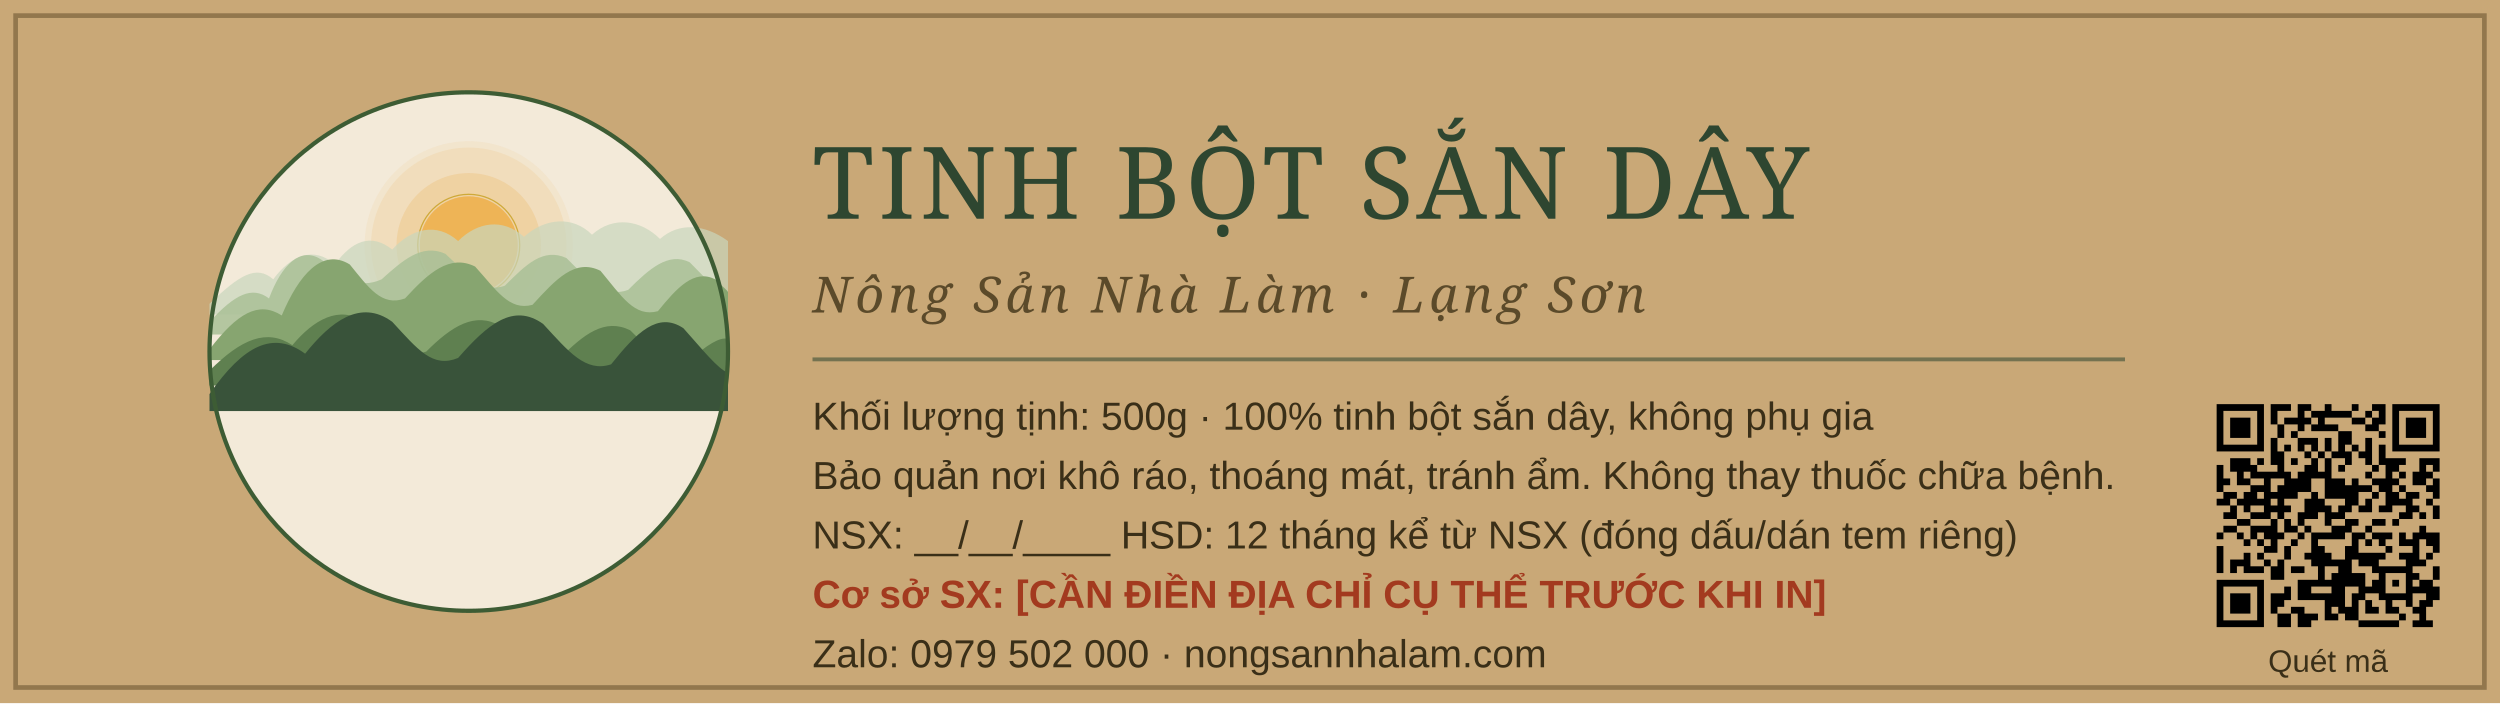
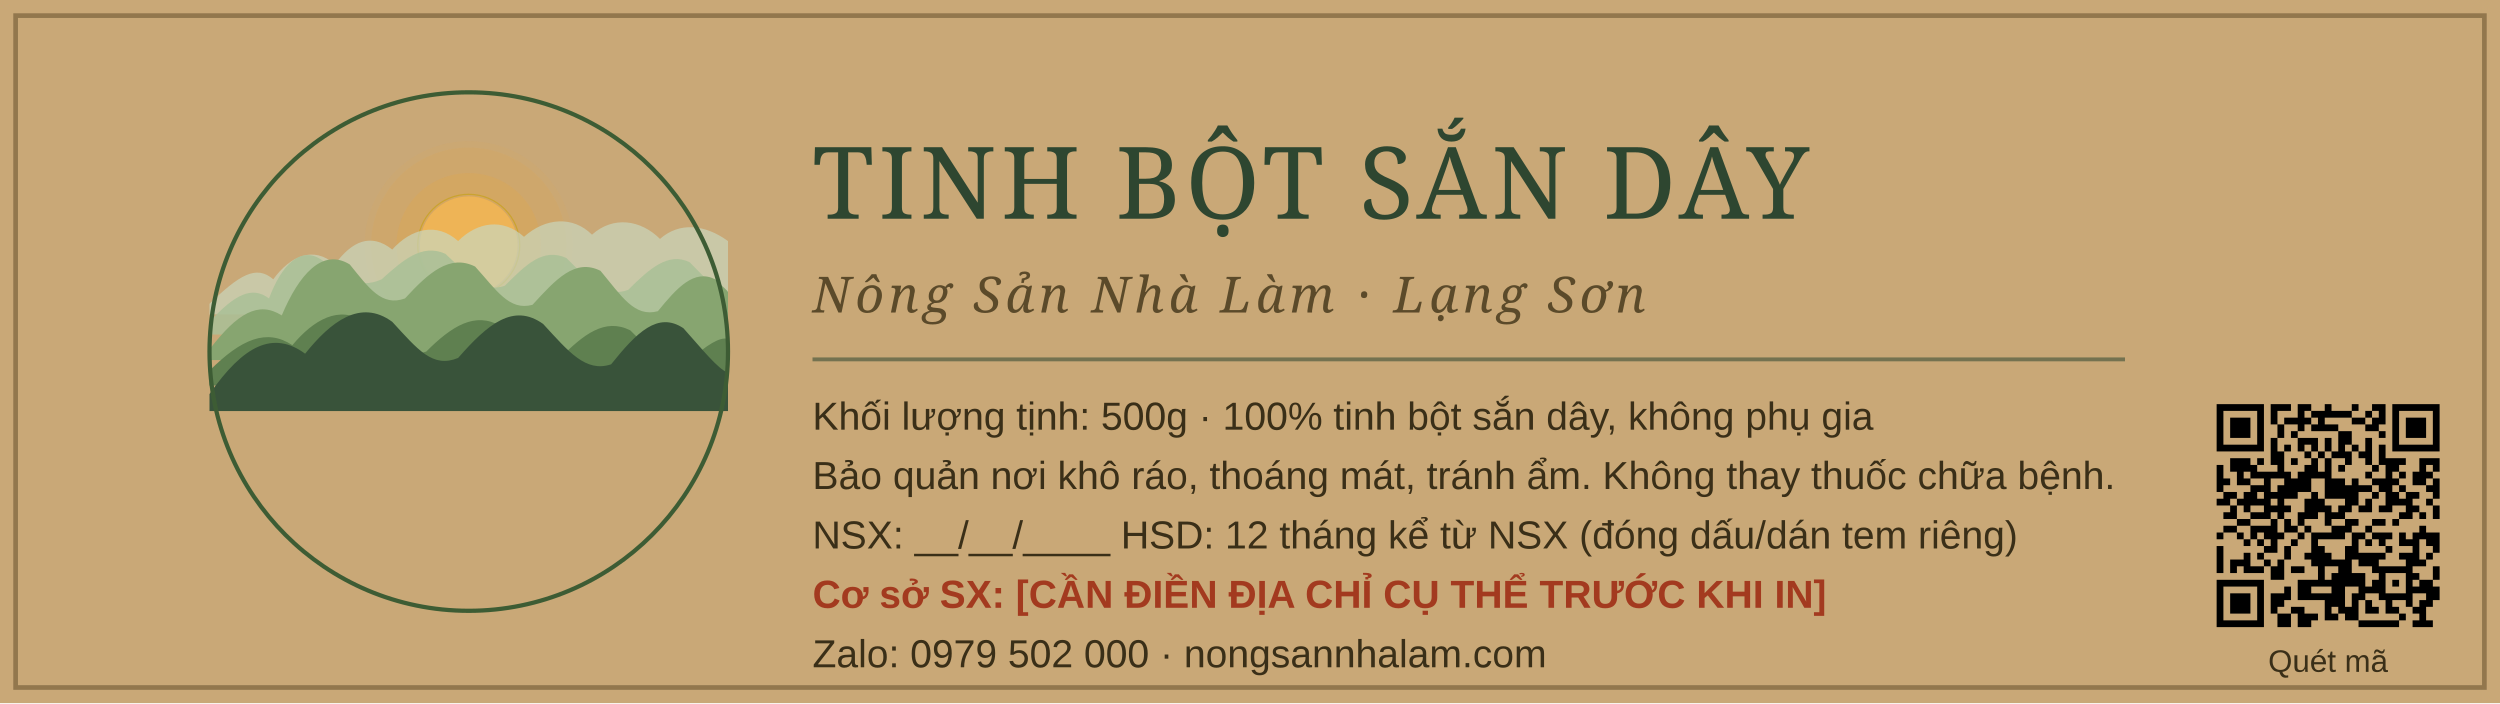
<svg xmlns="http://www.w3.org/2000/svg" width="160mm" height="45mm" viewBox="0 0 160 45">
  <rect x="0" y="0" width="160" height="45" fill="#c9a877" />
  <rect x="1" y="1" width="158" height="43" fill="none" stroke="#3e2e10" stroke-width="0.3" opacity="0.4" />
  <g transform="translate(13,5.5) scale(0.068)">
-     <circle cx="250" cy="250" r="244" fill="#f3ead9" />
    <circle cx="250" cy="150" r="98" fill="#e8a33c" opacity="0.08" />
    <circle cx="250" cy="150" r="92" fill="#e8a33c" opacity="0.12" />
    <circle cx="250" cy="150" r="68" fill="#e8a33c" opacity="0.2" />
    <circle cx="250" cy="150" r="46" fill="#eaa63f" />
    <circle cx="250" cy="150" r="46" fill="#f5c877" opacity="0.4" />
    <circle cx="250" cy="150" r="48" fill="none" stroke="#c9a227" stroke-width="1.2" opacity="0.85" />
    <path d="M6,205 C34,178 50,168 66,182 C82,160 104,150 124,168 C140,146 158,138 178,154 C196,134 220,128 240,146 C258,128 282,124 302,142 C322,124 348,122 366,140 C386,122 412,126 430,144 C448,128 472,130 494,146 L494,215 L6,215 Z" fill="#c9d6bc" opacity="0.7" />
    <path d="M6,222 C30,196 46,188 62,200 C74,168 92,150 112,164 C130,180 146,192 168,182 C188,164 206,148 228,158 C248,176 262,196 284,188 C304,168 320,152 342,162 C362,182 378,200 400,192 C420,172 438,156 458,166 C474,182 486,196 494,198 L494,234 L6,234 Z" fill="#a9c096" opacity="0.85" />
    <path d="M6,248 C32,214 52,202 74,216 C90,178 112,152 138,168 C156,190 168,208 190,200 C212,176 232,158 256,170 C276,192 288,212 310,206 C332,182 350,162 374,174 C394,198 406,218 428,212 C446,190 462,172 482,182 C490,190 493,192 494,194 L494,258 L6,258 Z" fill="#87a570" />
    <path d="M6,268 C36,238 60,228 84,244 C104,220 128,206 152,222 C174,244 188,258 210,250 C234,226 256,212 280,226 C300,246 314,262 336,256 C358,234 378,218 402,230 C422,250 436,264 458,258 C474,244 486,236 494,238 L494,282 L6,282 Z" fill="#5f8050" />
    <path d="M6,290 C38,244 66,230 96,252 C120,222 148,200 178,222 C202,248 216,266 240,256 C268,224 292,204 320,224 C344,250 360,270 384,262 C408,232 428,212 452,228 C470,248 484,266 494,270 L494,306 L6,306 Z" fill="#39533a" />
    <circle cx="250" cy="250" r="244" fill="none" stroke="#3d5c34" stroke-width="4" />
  </g>
  <text x="52" y="14" font-family="Cambria, Georgia, serif" font-weight="500" font-size="6.4" letter-spacing="0.3" fill="#2e4630">TINH BỘT SẮN DÂY</text>
  <text x="52" y="20" font-family="Georgia, serif" font-style="italic" font-size="3.2" letter-spacing="0.3" fill="#5b4a2a">Nông Sản Nhà Làm · Lạng Sơn</text>
  <line x1="52" y1="23" x2="136" y2="23" stroke="#2e4630" stroke-width="0.25" opacity="0.55" />
  <text x="52" y="27.5" font-family="Arial, sans-serif" font-size="2.5" fill="#3a2f18">Khối lượng tịnh: 500g · 100% tinh bột sắn dây, không phụ gia</text>
  <text x="52" y="31.3" font-family="Arial, sans-serif" font-size="2.5" fill="#3a2f18">Bảo quản nơi khô ráo, thoáng mát, tránh ẩm. Không thay thuốc chữa bệnh.</text>
  <text x="52" y="35.1" font-family="Arial, sans-serif" font-size="2.5" fill="#3a2f18">NSX: __/__/____   HSD: 12 tháng kể từ NSX (đóng dấu/dán tem riêng)</text>
  <text x="52" y="38.9" font-family="Arial, sans-serif" font-weight="700" font-size="2.5" fill="#a33a1f">Cơ sở SX: [CẦN ĐIỀN ĐỊA CHỈ CỤ THỂ TRƯỚC KHI IN]</text>
  <text x="52" y="42.7" font-family="Arial, sans-serif" font-size="2.5" fill="#3a2f18">Zalo: 0979 502 000  ·  nongsannhalam.com</text>
  <svg x="141" y="25" width="16" height="16" viewBox="0 0 37 37">
    <path d="M2,2H3V3H2zM3,2H4V3H3zM4,2H5V3H4zM5,2H6V3H5zM6,2H7V3H6zM7,2H8V3H7zM8,2H9V3H8zM10,2H11V3H10zM11,2H12V3H11zM12,2H13V3H12zM14,2H15V3H14zM15,2H16V3H15zM18,2H19V3H18zM22,2H23V3H22zM25,2H26V3H25zM26,2H27V3H26zM28,2H29V3H28zM29,2H30V3H29zM30,2H31V3H30zM31,2H32V3H31zM32,2H33V3H32zM33,2H34V3H33zM34,2H35V3H34zM2,3H3V4H2zM8,3H9V4H8zM10,3H11V4H10zM14,3H15V4H14zM16,3H17V4H16zM17,3H18V4H17zM18,3H19V4H18zM19,3H20V4H19zM20,3H21V4H20zM21,3H22V4H21zM24,3H25V4H24zM26,3H27V4H26zM28,3H29V4H28zM34,3H35V4H34zM2,4H3V5H2zM4,4H5V5H4zM5,4H6V5H5zM6,4H7V5H6zM8,4H9V5H8zM10,4H11V5H10zM12,4H13V5H12zM13,4H14V5H13zM14,4H15V5H14zM15,4H16V5H15zM17,4H18V5H17zM22,4H23V5H22zM23,4H24V5H23zM25,4H26V5H25zM26,4H27V5H26zM28,4H29V5H28zM30,4H31V5H30zM31,4H32V5H31zM32,4H33V5H32zM34,4H35V5H34zM2,5H3V6H2zM4,5H5V6H4zM5,5H6V6H5zM6,5H7V6H6zM8,5H9V6H8zM11,5H12V6H11zM14,5H15V6H14zM16,5H17V6H16zM17,5H18V6H17zM18,5H19V6H18zM19,5H20V6H19zM24,5H25V6H24zM25,5H26V6H25zM28,5H29V6H28zM30,5H31V6H30zM31,5H32V6H31zM32,5H33V6H32zM34,5H35V6H34zM2,6H3V7H2zM4,6H5V7H4zM5,6H6V7H5zM6,6H7V7H6zM8,6H9V7H8zM11,6H12V7H11zM13,6H14V7H13zM20,6H21V7H20zM21,6H22V7H21zM26,6H27V7H26zM28,6H29V7H28zM30,6H31V7H30zM31,6H32V7H31zM32,6H33V7H32zM34,6H35V7H34zM2,7H3V8H2zM8,7H9V8H8zM10,7H11V8H10zM14,7H15V8H14zM15,7H16V8H15zM16,7H17V8H16zM18,7H19V8H18zM20,7H21V8H20zM21,7H22V8H21zM24,7H25V8H24zM28,7H29V8H28zM34,7H35V8H34zM2,8H3V9H2zM3,8H4V9H3zM4,8H5V9H4zM5,8H6V9H5zM6,8H7V9H6zM7,8H8V9H7zM8,8H9V9H8zM10,8H11V9H10zM12,8H13V9H12zM14,8H15V9H14zM16,8H17V9H16zM18,8H19V9H18zM20,8H21V9H20zM22,8H23V9H22zM24,8H25V9H24zM26,8H27V9H26zM28,8H29V9H28zM29,8H30V9H29zM30,8H31V9H30zM31,8H32V9H31zM32,8H33V9H32zM33,8H34V9H33zM34,8H35V9H34zM10,9H11V10H10zM11,9H12V10H11zM15,9H16V10H15zM17,9H18V10H17zM19,9H20V10H19zM20,9H21V10H20zM21,9H22V10H21zM23,9H24V10H23zM24,9H25V10H24zM26,9H27V10H26zM4,10H5V11H4zM5,10H6V11H5zM6,10H7V11H6zM8,10H9V11H8zM10,10H11V11H10zM11,10H12V11H11zM13,10H14V11H13zM16,10H17V11H16zM18,10H19V11H18zM21,10H22V11H21zM24,10H25V11H24zM26,10H27V11H26zM27,10H28V11H27zM28,10H29V11H28zM29,10H30V11H29zM32,10H33V11H32zM33,10H34V11H33zM34,10H35V11H34zM2,11H3V12H2zM4,11H5V12H4zM5,11H6V12H5zM6,11H7V12H6zM7,11H8V12H7zM11,11H12V12H11zM15,11H16V12H15zM16,11H17V12H16zM18,11H19V12H18zM20,11H21V12H20zM25,11H26V12H25zM27,11H28V12H27zM28,11H29V12H28zM32,11H33V12H32zM34,11H35V12H34zM2,12H3V13H2zM5,12H6V13H5zM7,12H8V13H7zM8,12H9V13H8zM9,12H10V13H9zM10,12H11V13H10zM11,12H12V13H11zM12,12H13V13H12zM14,12H15V13H14zM15,12H16V13H15zM16,12H17V13H16zM17,12H18V13H17zM18,12H19V13H18zM24,12H25V13H24zM27,12H28V13H27zM29,12H30V13H29zM31,12H32V13H31zM32,12H33V13H32zM33,12H34V13H33zM2,13H3V14H2zM3,13H4V14H3zM5,13H6V14H5zM6,13H7V14H6zM9,13H10V14H9zM12,13H13V14H12zM13,13H14V14H13zM14,13H15V14H14zM15,13H16V14H15zM18,13H19V14H18zM19,13H20V14H19zM20,13H21V14H20zM22,13H23V14H22zM25,13H26V14H25zM26,13H27V14H26zM27,13H28V14H27zM28,13H29V14H28zM31,13H32V14H31zM32,13H33V14H32zM34,13H35V14H34zM2,14H3V15H2zM7,14H8V15H7zM8,14H9V15H8zM9,14H10V15H9zM11,14H12V15H11zM12,14H13V15H12zM13,14H14V15H13zM14,14H15V15H14zM15,14H16V15H15zM18,14H19V15H18zM19,14H20V15H19zM20,14H21V15H20zM21,14H22V15H21zM22,14H23V15H22zM23,14H24V15H23zM24,14H25V15H24zM26,14H27V15H26zM27,14H28V15H27zM29,14H30V15H29zM33,14H34V15H33zM34,14H35V15H34zM3,15H4V16H3zM4,15H5V16H4zM6,15H7V16H6zM7,15H8V16H7zM9,15H10V16H9zM10,15H11V16H10zM11,15H12V16H11zM12,15H13V16H12zM13,15H14V16H13zM16,15H17V16H16zM18,15H19V16H18zM19,15H20V16H19zM20,15H21V16H20zM21,15H22V16H21zM22,15H23V16H22zM25,15H26V16H25zM27,15H28V16H27zM28,15H29V16H28zM30,15H31V16H30zM31,15H32V16H31zM34,15H35V16H34zM2,16H3V17H2zM3,16H4V17H3zM5,16H6V17H5zM6,16H7V17H6zM7,16H8V17H7zM8,16H9V17H8zM9,16H10V17H9zM11,16H12V17H11zM15,16H16V17H15zM16,16H17V17H16zM17,16H18V17H17zM21,16H22V17H21zM22,16H23V17H22zM24,16H25V17H24zM27,16H28V17H27zM28,16H29V17H28zM29,16H30V17H29zM30,16H31V17H30zM33,16H34V17H33zM4,17H5V18H4zM6,17H7V18H6zM9,17H10V18H9zM10,17H11V18H10zM11,17H12V18H11zM12,17H13V18H12zM15,17H16V18H15zM16,17H17V18H16zM17,17H18V18H17zM18,17H19V18H18zM20,17H21V18H20zM21,17H22V18H21zM23,17H24V18H23zM24,17H25V18H24zM26,17H27V18H26zM27,17H28V18H27zM30,17H31V18H30zM31,17H32V18H31zM34,17H35V18H34zM3,18H4V19H3zM4,18H5V19H4zM7,18H8V19H7zM8,18H9V19H8zM9,18H10V19H9zM11,18H12V19H11zM14,18H15V19H14zM15,18H16V19H15zM16,18H17V19H16zM18,18H19V19H18zM19,18H20V19H19zM20,18H21V19H20zM29,18H30V19H29zM30,18H31V19H30zM32,18H33V19H32zM34,18H35V19H34zM5,19H6V20H5zM6,19H7V20H6zM10,19H11V20H10zM12,19H13V20H12zM14,19H15V20H14zM18,19H19V20H18zM21,19H22V20H21zM22,19H23V20H22zM25,19H26V20H25zM26,19H27V20H26zM28,19H29V20H28zM3,20H4V21H3zM4,20H5V21H4zM7,20H8V21H7zM8,20H9V21H8zM9,20H10V21H9zM10,20H11V21H10zM12,20H13V21H12zM13,20H14V21H13zM15,20H16V21H15zM19,20H20V21H19zM20,20H21V21H20zM21,20H22V21H21zM24,20H25V21H24zM32,20H33V21H32zM2,21H3V22H2zM5,21H6V22H5zM7,21H8V22H7zM9,21H10V22H9zM10,21H11V22H10zM11,21H12V22H11zM14,21H15V22H14zM16,21H17V22H16zM17,21H18V22H17zM18,21H19V22H18zM19,21H20V22H19zM20,21H21V22H20zM22,21H23V22H22zM23,21H24V22H23zM25,21H26V22H25zM26,21H27V22H26zM27,21H28V22H27zM29,21H30V22H29zM31,21H32V22H31zM32,21H33V22H32zM33,21H34V22H33zM34,21H35V22H34zM6,22H7V23H6zM8,22H9V23H8zM10,22H11V23H10zM13,22H14V23H13zM16,22H17V23H16zM22,22H23V23H22zM24,22H25V23H24zM26,22H27V23H26zM29,22H30V23H29zM30,22H31V23H30zM31,22H32V23H31zM33,22H34V23H33zM34,22H35V23H34zM2,23H3V24H2zM9,23H10V24H9zM10,23H11V24H10zM12,23H13V24H12zM16,23H17V24H16zM17,23H18V24H17zM21,23H22V24H21zM22,23H23V24H22zM27,23H28V24H27zM31,23H32V24H31zM34,23H35V24H34zM2,24H3V25H2zM6,24H7V25H6zM8,24H9V25H8zM12,24H13V25H12zM15,24H16V25H15zM16,24H17V25H16zM17,24H18V25H17zM18,24H19V25H18zM21,24H22V25H21zM22,24H23V25H22zM23,24H24V25H23zM24,24H25V25H24zM25,24H26V25H25zM26,24H27V25H26zM29,24H30V25H29zM30,24H31V25H30zM31,24H32V25H31zM33,24H34V25H33zM2,25H3V26H2zM4,25H5V26H4zM5,25H6V26H5zM6,25H7V26H6zM9,25H10V26H9zM11,25H12V26H11zM16,25H17V26H16zM17,25H18V26H17zM18,25H19V26H18zM19,25H20V26H19zM20,25H21V26H20zM21,25H22V26H21zM23,25H24V26H23zM24,25H25V26H24zM25,25H26V26H25zM30,25H31V26H30zM31,25H32V26H31zM32,25H33V26H32zM2,26H3V27H2zM4,26H5V27H4zM6,26H7V27H6zM7,26H8V27H7zM8,26H9V27H8zM10,26H11V27H10zM11,26H12V27H11zM13,26H14V27H13zM14,26H15V27H14zM17,26H18V27H17zM20,26H21V27H20zM21,26H22V27H21zM25,26H26V27H25zM26,26H27V27H26zM27,26H28V27H27zM28,26H29V27H28zM29,26H30V27H29zM30,26H31V27H30zM34,26H35V27H34zM10,27H11V28H10zM11,27H12V28H11zM17,27H18V28H17zM19,27H20V28H19zM20,27H21V28H20zM21,27H22V28H21zM22,27H23V28H22zM23,27H24V28H23zM26,27H27V28H26zM30,27H31V28H30zM31,27H32V28H31zM34,27H35V28H34zM2,28H3V29H2zM3,28H4V29H3zM4,28H5V29H4zM5,28H6V29H5zM6,28H7V29H6zM7,28H8V29H7zM8,28H9V29H8zM14,28H15V29H14zM15,28H16V29H15zM16,28H17V29H16zM17,28H18V29H17zM18,28H19V29H18zM19,28H20V29H19zM20,28H21V29H20zM21,28H22V29H21zM22,28H23V29H22zM23,28H24V29H23zM25,28H26V29H25zM26,28H27V29H26zM28,28H29V29H28zM30,28H31V29H30zM32,28H33V29H32zM33,28H34V29H33zM2,29H3V30H2zM8,29H9V30H8zM12,29H13V30H12zM14,29H15V30H14zM15,29H16V30H15zM19,29H20V30H19zM20,29H21V30H20zM23,29H24V30H23zM24,29H25V30H24zM25,29H26V30H25zM26,29H27V30H26zM30,29H31V30H30zM31,29H32V30H31zM32,29H33V30H32zM33,29H34V30H33zM34,29H35V30H34zM2,30H3V31H2zM4,30H5V31H4zM5,30H6V31H5zM6,30H7V31H6zM8,30H9V31H8zM10,30H11V31H10zM11,30H12V31H11zM12,30H13V31H12zM14,30H15V31H14zM15,30H16V31H15zM16,30H17V31H16zM17,30H18V31H17zM18,30H19V31H18zM19,30H20V31H19zM20,30H21V31H20zM22,30H23V31H22zM23,30H24V31H23zM26,30H27V31H26zM27,30H28V31H27zM28,30H29V31H28zM29,30H30V31H29zM30,30H31V31H30zM33,30H34V31H33zM34,30H35V31H34zM2,31H3V32H2zM4,31H5V32H4zM5,31H6V32H5zM6,31H7V32H6zM8,31H9V32H8zM10,31H11V32H10zM11,31H12V32H11zM18,31H19V32H18zM19,31H20V32H19zM20,31H21V32H20zM22,31H23V32H22zM24,31H25V32H24zM27,31H28V32H27zM30,31H31V32H30zM32,31H33V32H32zM33,31H34V32H33zM2,32H3V33H2zM4,32H5V33H4zM5,32H6V33H5zM6,32H7V33H6zM8,32H9V33H8zM10,32H11V33H10zM13,32H14V33H13zM14,32H15V33H14zM18,32H19V33H18zM20,32H21V33H20zM21,32H22V33H21zM22,32H23V33H22zM24,32H25V33H24zM25,32H26V33H25zM27,32H28V33H27zM28,32H29V33H28zM31,32H32V33H31zM32,32H33V33H32zM2,33H3V34H2zM8,33H9V34H8zM11,33H12V34H11zM12,33H13V34H12zM14,33H15V34H14zM15,33H16V34H15zM16,33H17V34H16zM18,33H19V34H18zM19,33H20V34H19zM21,33H22V34H21zM22,33H23V34H22zM29,33H30V34H29zM32,33H33V34H32zM2,34H3V35H2zM3,34H4V35H3zM4,34H5V35H4zM5,34H6V35H5zM6,34H7V35H6zM7,34H8V35H7zM8,34H9V35H8zM11,34H12V35H11zM12,34H13V35H12zM14,34H15V35H14zM15,34H16V35H15zM23,34H24V35H23zM24,34H25V35H24zM25,34H26V35H25zM26,34H27V35H26zM27,34H28V35H27zM28,34H29V35H28zM31,34H32V35H31zM32,34H33V35H32zM33,34H34V35H33z" id="qr-path" fill="#000000" fill-opacity="1" fill-rule="nonzero" stroke="none" />
  </svg>
  <text x="149" y="43" font-family="Arial, sans-serif" font-size="2" text-anchor="middle" fill="#3a2f18">Quét mã</text>
</svg>
